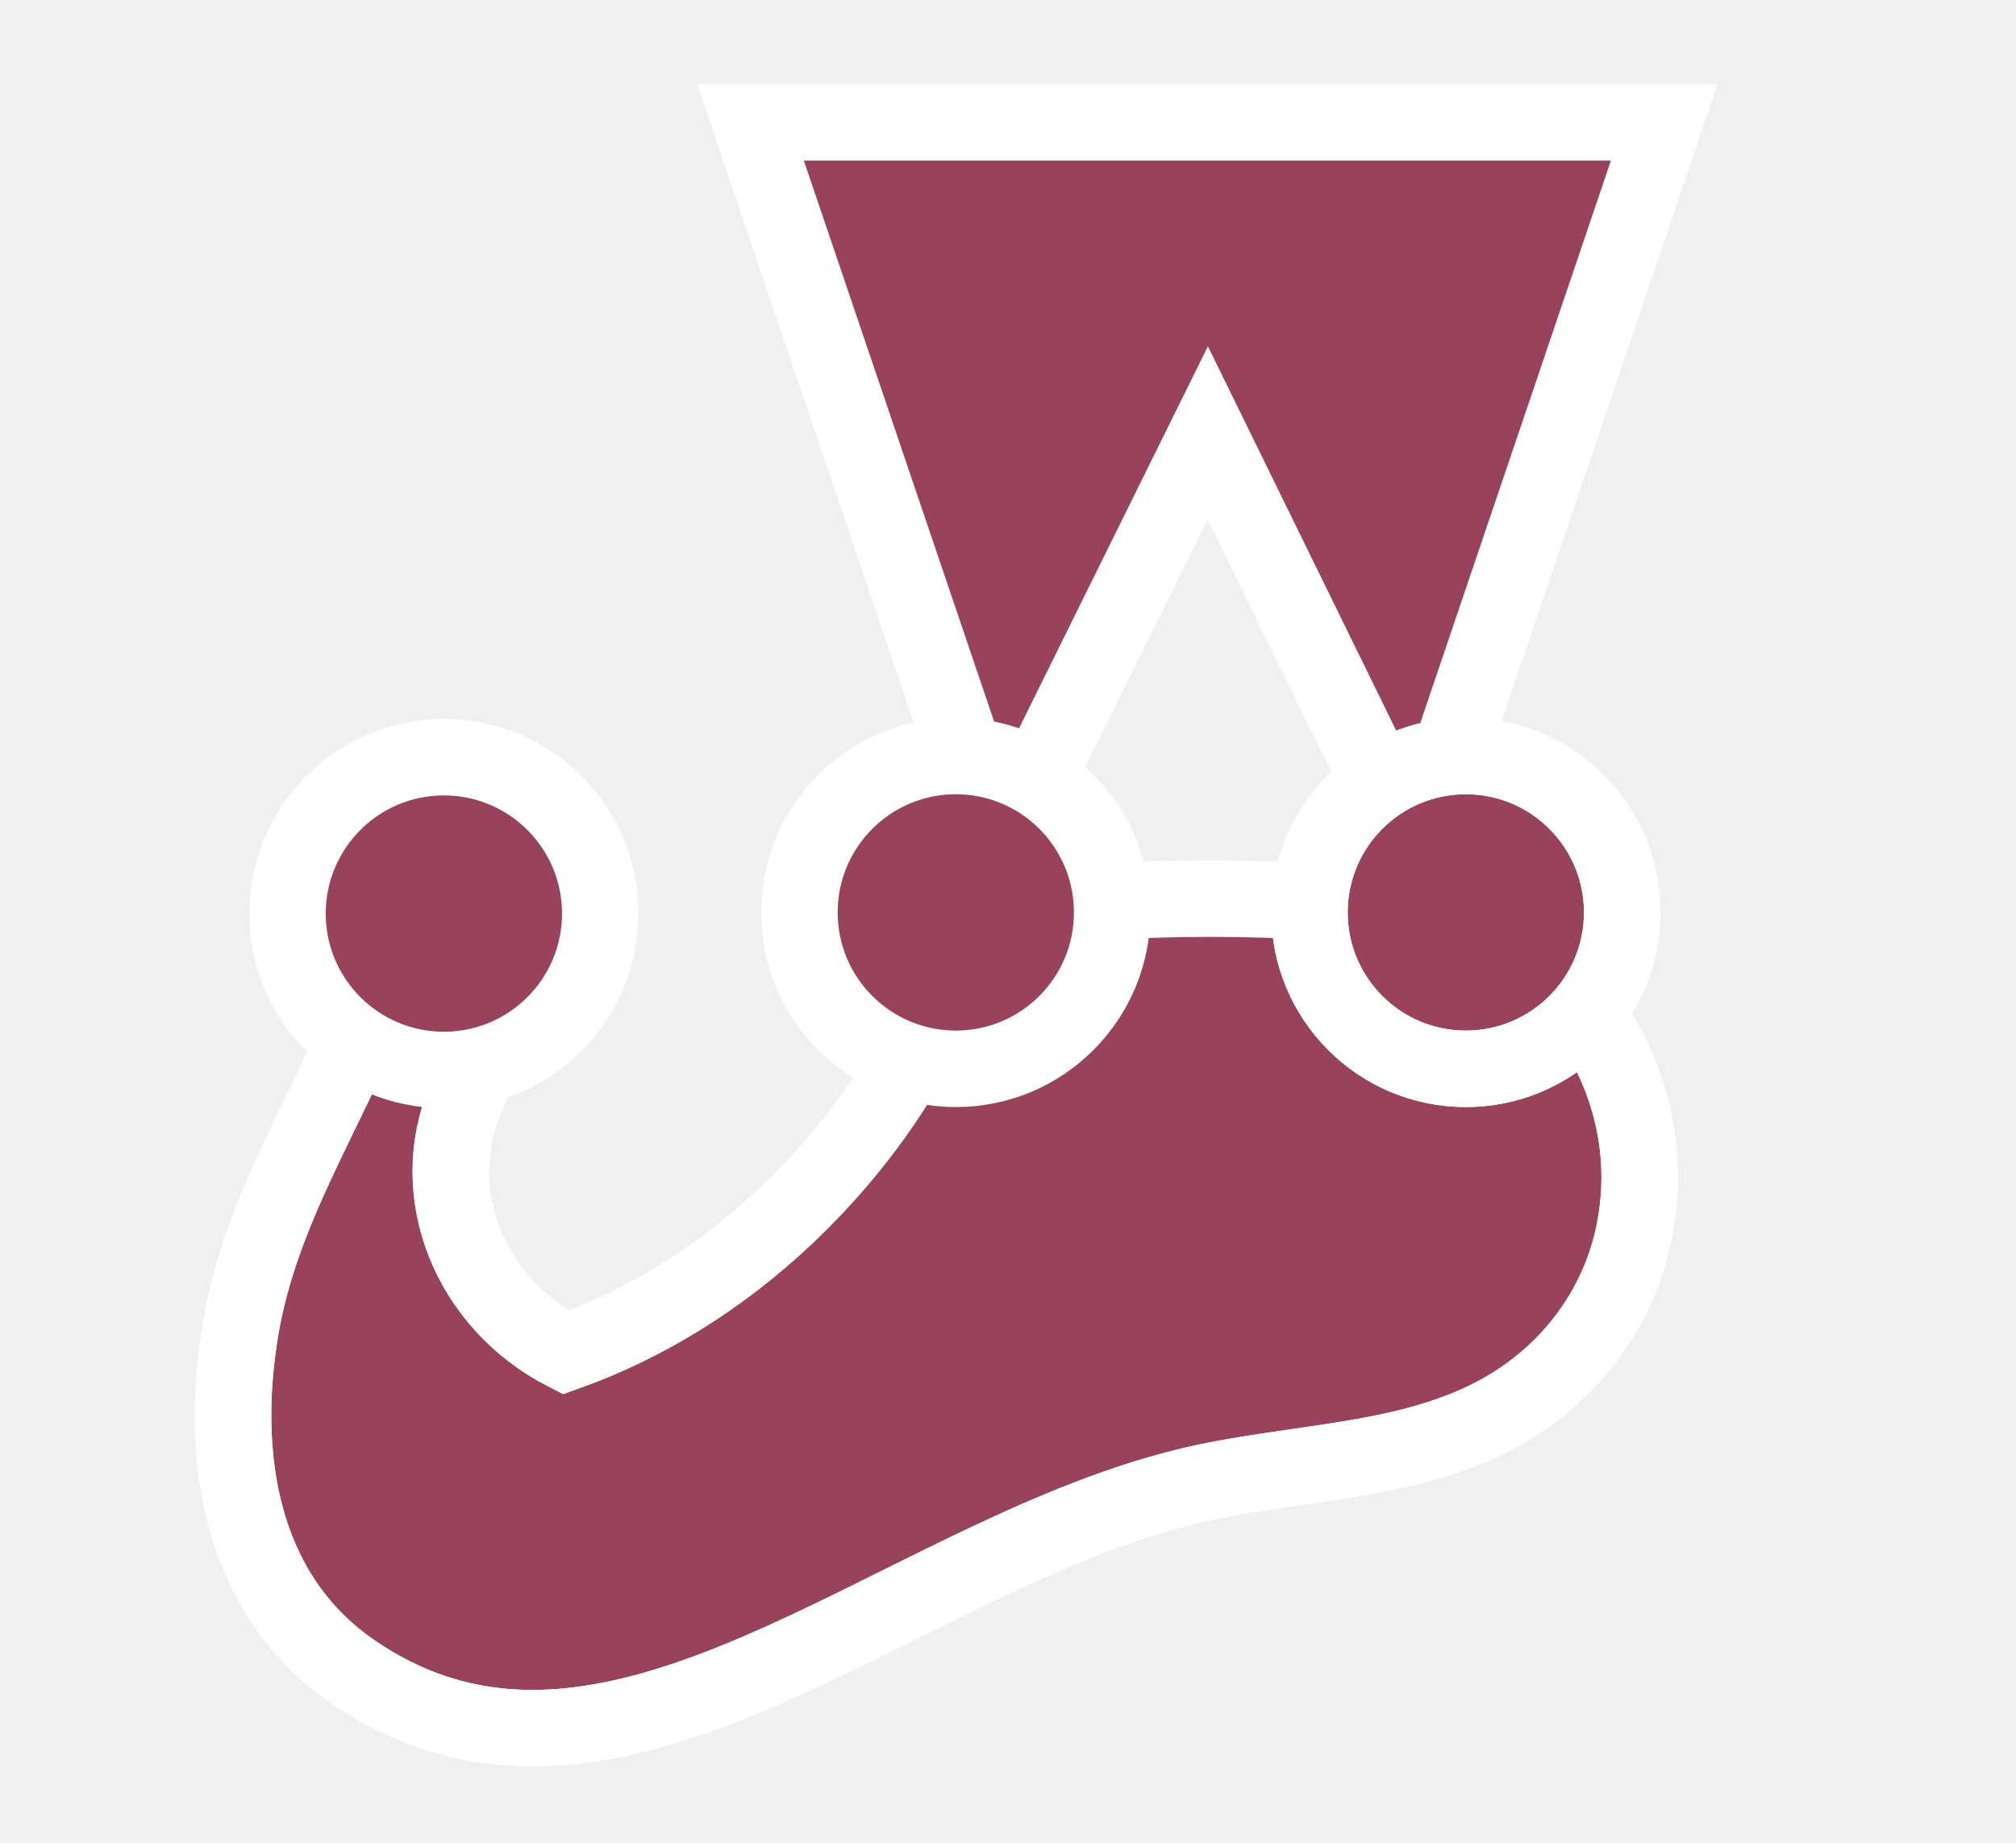
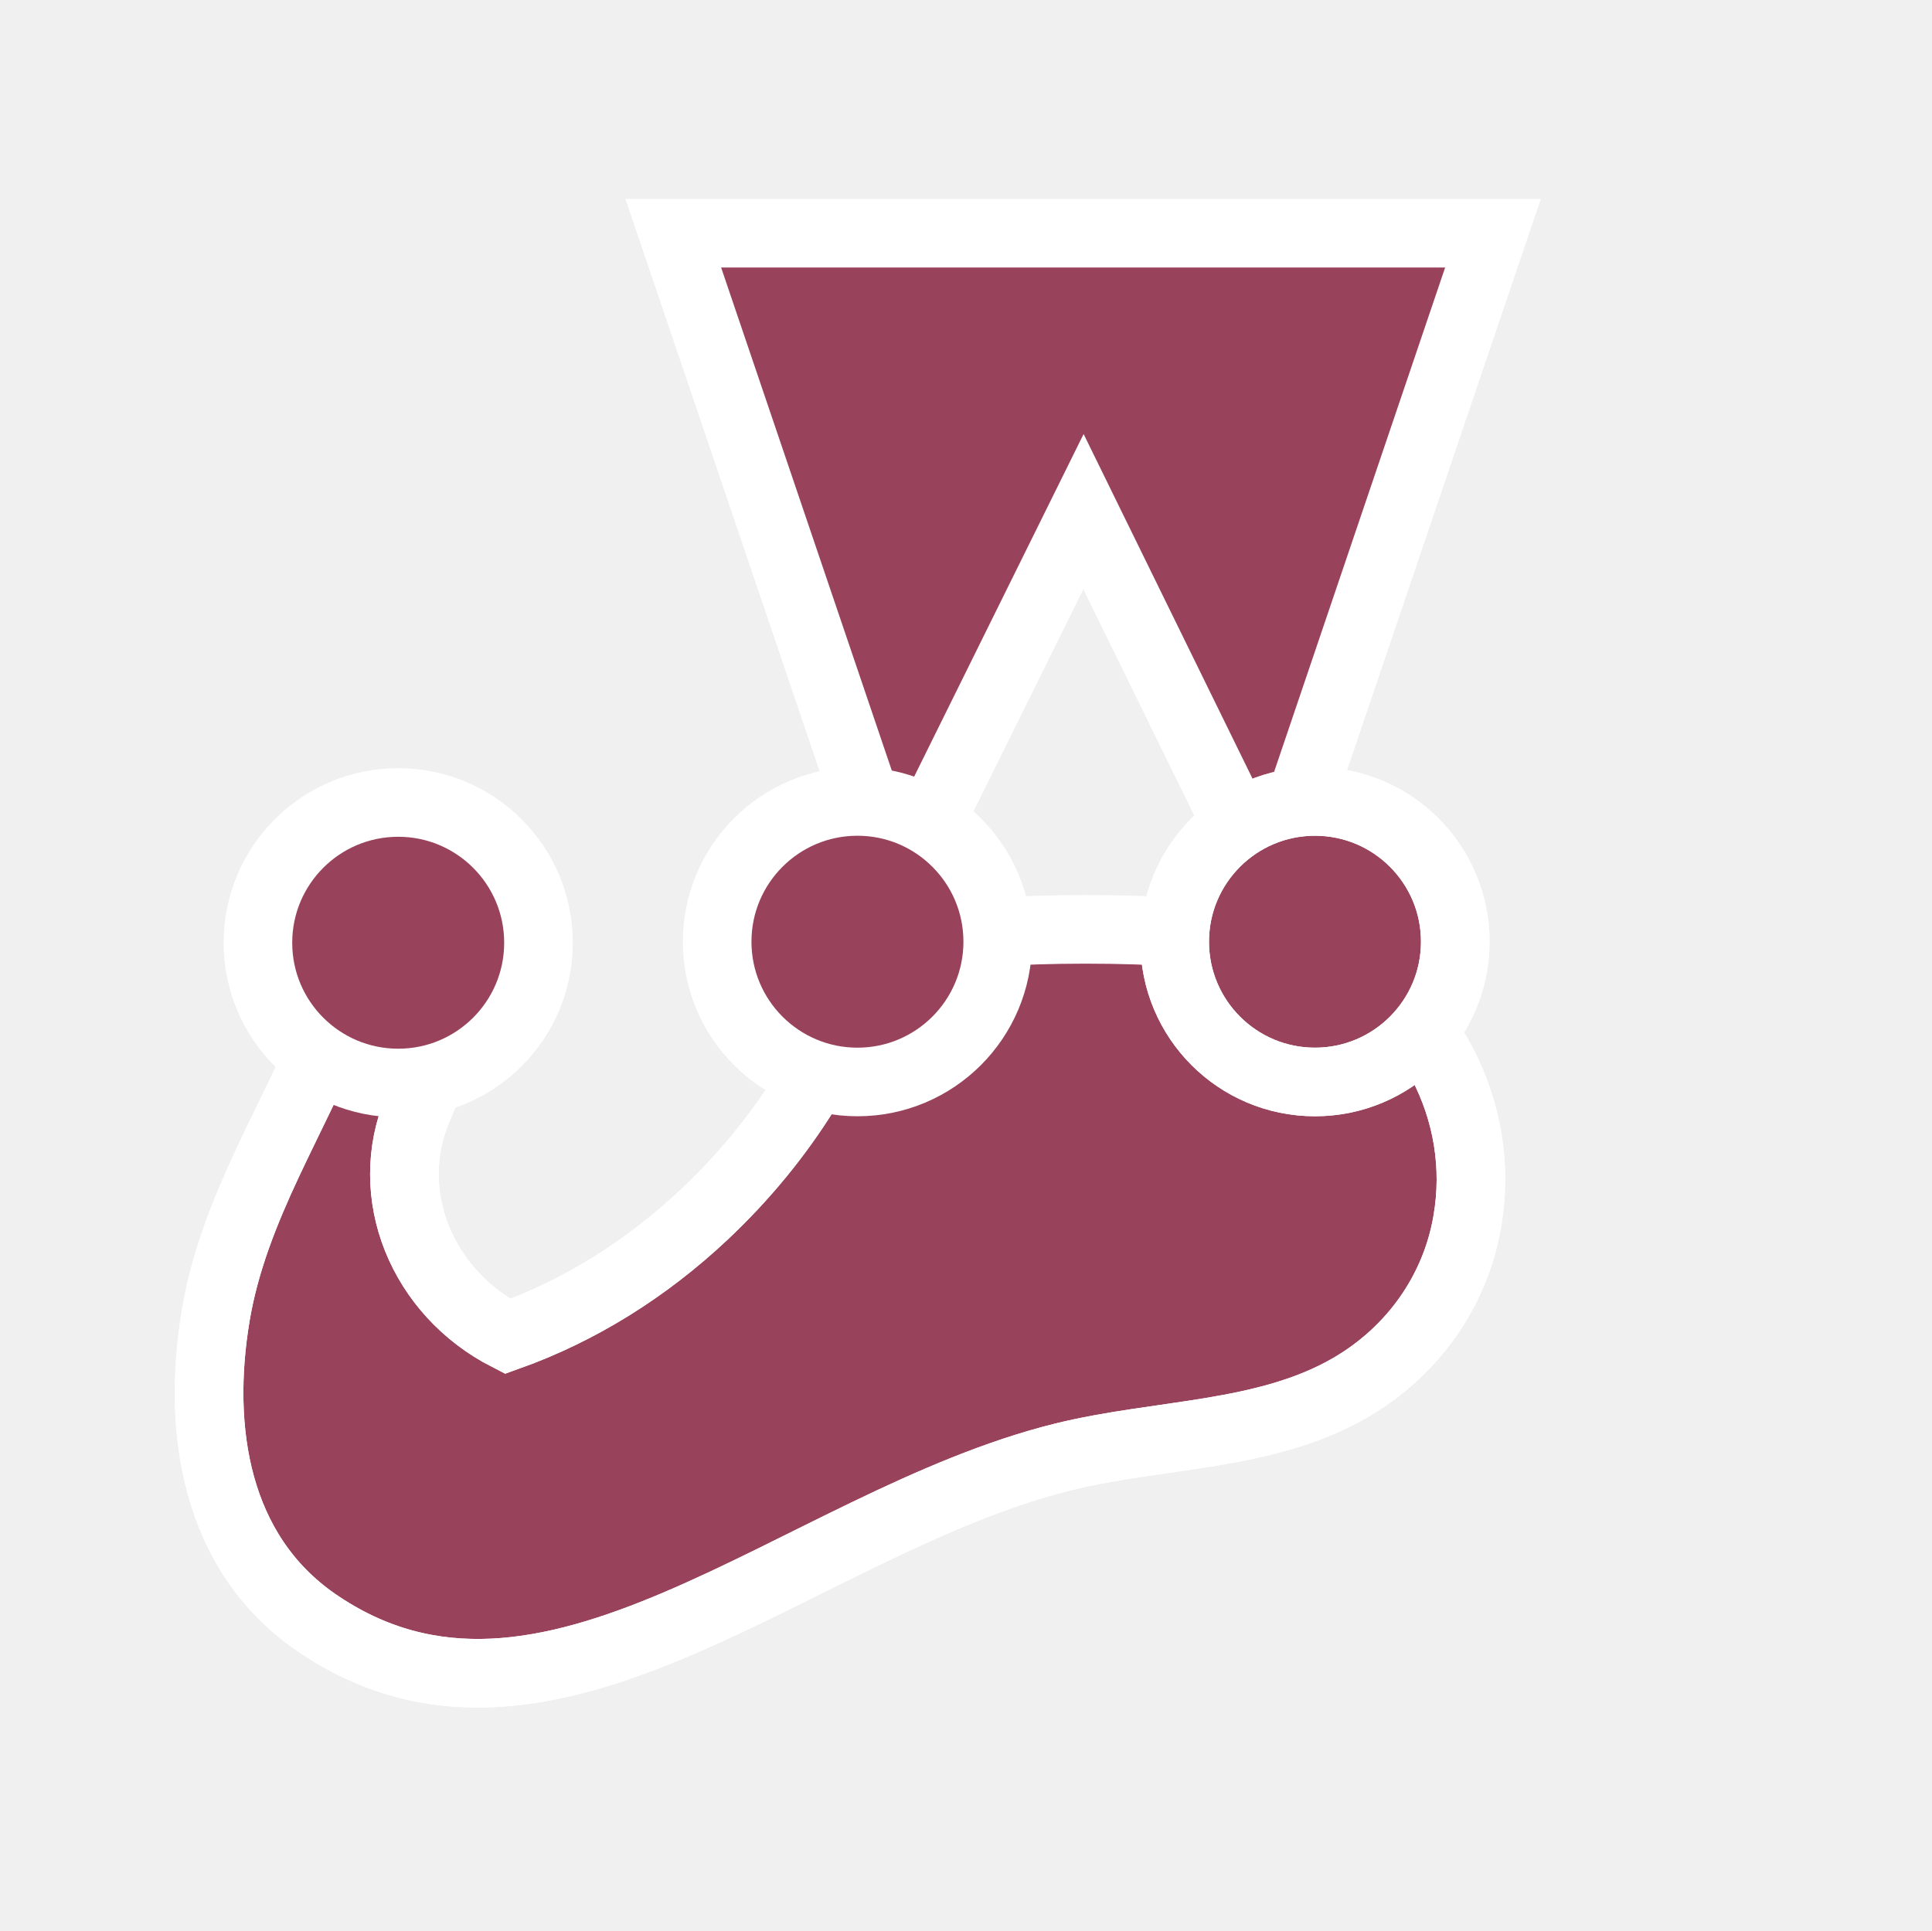
- <svg xmlns="http://www.w3.org/2000/svg" width="527.3" height="481.9">
+ <svg xmlns="http://www.w3.org/2000/svg" width="563.3" height="562.9">
  <g>
-     <rect fill="none" id="canvas_background" height="483.9" width="529.3" y="-1" x="-1" />
+     <rect x="-1" y="-1" width="565.3" height="564.9" id="canvas_background" fill="none" />
  </g>
  <g>
-     <path id="svg_1" stroke-width="20" stroke="#fff" fill="#99425b" d="m385.9,240.1c-0.5,0.3 -18.3,-2.7 -40.7,-4.2c-18.2,-1.2 -39.5,-1.2 -56.7,0c-14,0.9 -32.4,-6.1 -34.6,2.3c-8.2,31.4 -26,58.7 -48.5,79.9c-17,16 -36.4,28.1 -57.4,35.6c-25,-12.8 -36.8,-41.4 -26.2,-66.4c8.4,-19.9 18.3,-41.7 0.1,-46.7c-13.2,-3.6 -20.5,9 -25.5,22.5c-9.7,25.9 -28.2,52.7 -33.5,84.5c-5.6,33.5 0,69.1 29,89.3c67.6,46.8 140.9,-29 218.2,-48.1c28,-6.9 58.8,-5.8 83.5,-20.1c18.5,-10.7 30.8,-28.5 34.2,-48.5c5.6,-32.2 -11.1,-64.1 -41.9,-80.1z" />
-     <path id="svg_2" stroke-width="20" stroke="#fff" fill="none" d="m253.9,238.2c-8.2,31.4 -26,58.7 -48.5,79.9c-17,16 -36.4,28.1 -57.4,35.6c-25,-12.8 -36.8,-41.4 -26.2,-66.4c8.4,-19.9 18.3,-41.7 0.1,-46.7c-13.2,-3.6 -20.5,9 -25.5,22.5c-9.7,25.9 -28.2,52.7 -33.5,84.5c-5.6,33.5 0,69.1 29,89.3c67.6,46.8 140.9,-29 218.2,-48.1c28,-6.9 58.8,-5.8 83.5,-20.1c18.5,-10.7 30.8,-28.5 34.2,-48.5c5.6,-32.1 -11.1,-64.1 -41.9,-80" />
-     <path id="svg_3" fill="#99425b" d="m315.9,113.2l54.3,110.8l65.1,-192l-239,0l65,191.6l54.6,-110.4z" />
-     <path id="svg_4" stroke-width="20" stroke="#fff" fill="none" d="m315.9,113.2l54.3,110.8l65.1,-192l-239,0l65,191.6l54.6,-110.4z" />
-     <circle id="svg_5" r="40.9" fill="#99425b" cy="238.6" cx="250" />
-     <g id="svg_6" stroke-width="20" stroke="#fff">
-       <circle id="svg_7" r="40.9" fill="none" cy="238.6" cx="250" />
-       <circle id="svg_8" r="40.9" fill="#99425b" cy="238.6" cx="383.4" />
-       <circle id="svg_9" r="40.9" fill="none" cy="238.6" cx="383.4" />
+     <path d="m385.9,276.1c-0.5,0.3 -18.3,-2.7 -40.7,-4.2c-18.2,-1.2 -39.5,-1.2 -56.7,0c-14,0.9 -32.4,-6.1 -34.6,2.3c-8.2,31.4 -26,58.7 -48.5,79.9c-17,16 -36.4,28.1 -57.4,35.6c-25,-12.8 -36.8,-41.4 -26.2,-66.4c8.4,-19.9 18.3,-41.7 0.1,-46.7c-13.2,-3.6 -20.5,9 -25.5,22.5c-9.7,25.9 -28.2,52.7 -33.5,84.5c-5.6,33.5 0,69.1 29,89.3c67.6,46.8 140.9,-29 218.2,-48.1c28,-6.9 58.8,-5.8 83.5,-20.1c18.5,-10.7 30.8,-28.5 34.2,-48.5c5.6,-32.2 -11.1,-64.1 -41.9,-80.1z" fill="#99425b" stroke="#fff" stroke-width="20" id="svg_1" />
+     <path d="m253.9,274.2c-8.2,31.4 -26,58.7 -48.5,79.9c-17,16 -36.4,28.1 -57.4,35.6c-25,-12.8 -36.8,-41.4 -26.2,-66.4c8.4,-19.9 18.3,-41.7 0.1,-46.7c-13.2,-3.6 -20.5,9 -25.5,22.5c-9.7,25.9 -28.2,52.7 -33.5,84.5c-5.6,33.5 0,69.1 29,89.3c67.6,46.8 140.9,-29 218.2,-48.1c28,-6.9 58.8,-5.8 83.5,-20.1c18.5,-10.7 30.8,-28.5 34.2,-48.5c5.6,-32.1 -11.1,-64.1 -41.9,-80" fill="none" stroke="#fff" stroke-width="20" id="svg_2" />
+     <path d="m315.9,149.2l54.3,110.8l65.1,-192l-239,0l65,191.6l54.6,-110.4z" fill="#99425b" id="svg_3" />
+     <path d="m315.9,149.2l54.3,110.8l65.1,-192l-239,0l65,191.6l54.6,-110.4z" fill="none" stroke="#fff" stroke-width="20" id="svg_4" />
+     <circle cx="250" cy="274.6" fill="#99425b" r="40.9" id="svg_5" />
+     <g stroke="#fff" stroke-width="20" id="svg_6">
+       <circle cx="250" cy="274.6" fill="none" r="40.9" id="svg_7" />
+       <circle cx="383.4" cy="274.6" fill="#99425b" r="40.9" id="svg_8" />
+       <circle cx="383.4" cy="274.6" fill="none" r="40.9" id="svg_9" />
    </g>
-     <circle id="svg_10" r="40.9" fill="#99425b" cy="238.9" cx="116.1" />
-     <circle id="svg_11" stroke-width="20" stroke="#fff" r="40.9" fill="none" cy="238.9" cx="116.1" />
+     <circle cx="116.1" cy="274.9" fill="#99425b" r="40.9" id="svg_10" />
+     <circle cx="116.1" cy="274.9" fill="none" r="40.9" stroke="#fff" stroke-width="20" id="svg_11" />
  </g>
</svg>
